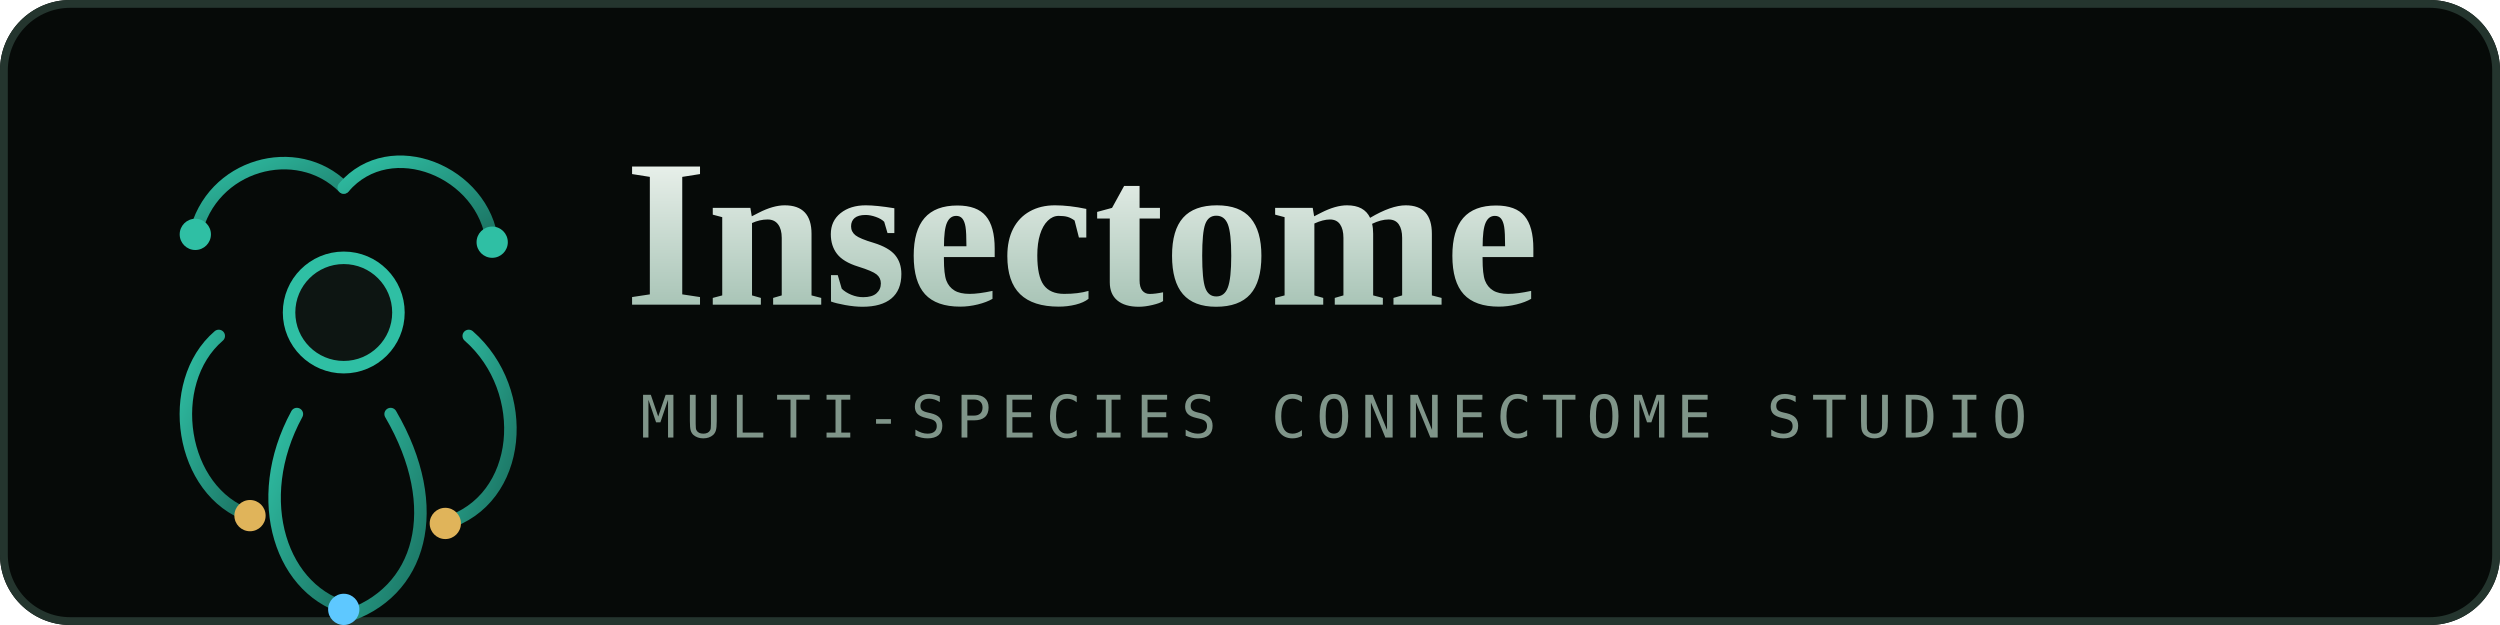
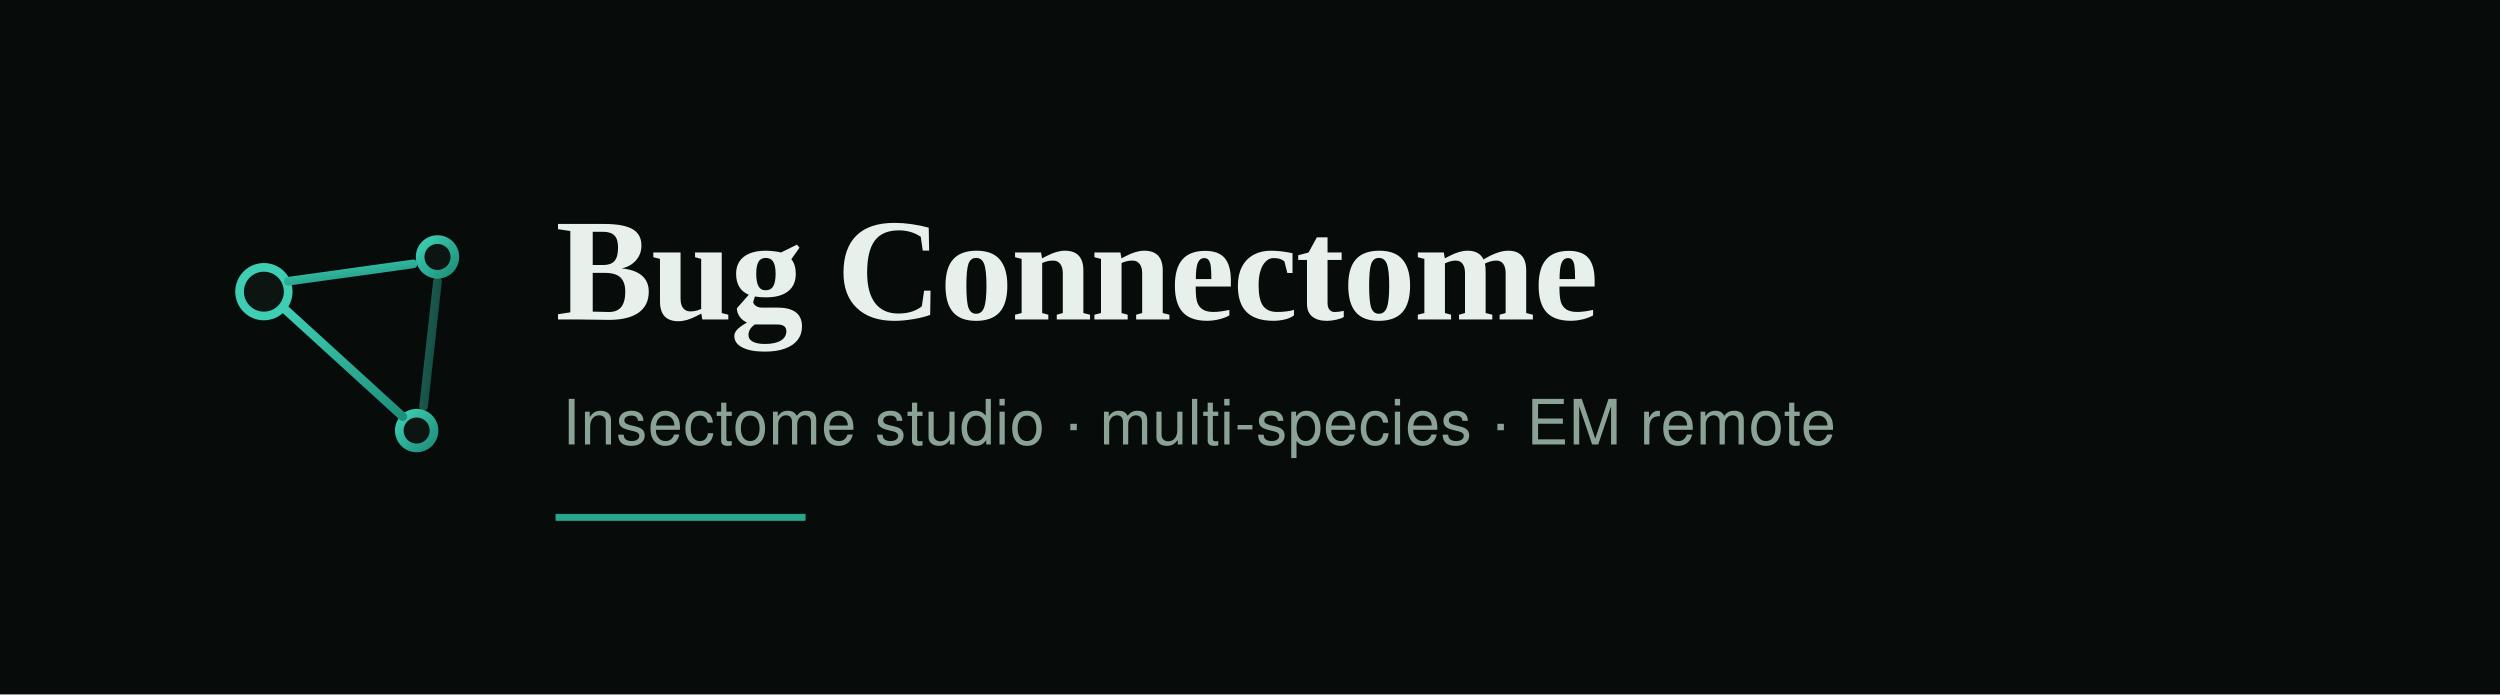
- <svg xmlns="http://www.w3.org/2000/svg" viewBox="0 0 640 160" role="img" aria-label="Insectome">
+ <svg xmlns="http://www.w3.org/2000/svg" viewBox="0 0 720 200" role="img" aria-label="Bug Connectome Project — Insectome">
  <defs>
-     <linearGradient id="g" x1="0%" y1="0%" x2="100%" y2="100%">
-       <stop offset="0%" stop-color="#2fbfa4" />
-       <stop offset="100%" stop-color="#1a6f5f" />
-     </linearGradient>
-     <linearGradient id="ink" x1="0%" y1="0%" x2="0%" y2="100%">
-       <stop offset="0%" stop-color="#e7efe9" />
-       <stop offset="100%" stop-color="#a8c4b6" />
+     <linearGradient id="teal" x1="0" y1="0" x2="1" y2="1">
+       <stop offset="0%" stop-color="#3dceb4" />
+       <stop offset="100%" stop-color="#1e8f7a" />
    </linearGradient>
  </defs>
-   <rect width="640" height="160" rx="18" fill="#060a08" />
-   <rect x="1" y="1" width="638" height="158" rx="17" fill="none" stroke="#24352e" stroke-width="2" />
-   <g transform="translate(36,28)" fill="none" stroke="url(#g)" stroke-width="3.2" stroke-linecap="round" stroke-linejoin="round">
-     <circle cx="52" cy="52" r="14" fill="#0d1512" stroke="#2fbfa4" />
-     <path d="M52 20 C40 8 18 14 14 32" />
-     <path d="M52 20 C64 6 88 16 90 34" />
-     <path d="M20 58 C6 70 10 98 28 104" />
-     <path d="M84 58 C100 72 98 100 78 106" />
-     <path d="M40 78 C28 100 36 124 54 128" />
-     <path d="M64 78 C78 102 72 124 52 130" />
-     <circle cx="14" cy="32" r="4" fill="#2fbfa4" stroke="none" />
-     <circle cx="90" cy="34" r="4" fill="#2fbfa4" stroke="none" />
-     <circle cx="28" cy="104" r="4" fill="#e0b45a" stroke="none" />
-     <circle cx="78" cy="106" r="4" fill="#e0b45a" stroke="none" />
-     <circle cx="52" cy="128" r="4" fill="#5ec8ff" stroke="none" />
+   <rect width="720" height="200" fill="#070b09" />
+   <g transform="translate(48,56)" stroke="url(#teal)" stroke-width="2.5" fill="none" stroke-linecap="round">
+     <circle cx="28" cy="28" r="7" fill="#0c1512" stroke="#3dceb4" />
+     <circle cx="78" cy="18" r="5" fill="#0c1512" />
+     <circle cx="72" cy="68" r="5" fill="#0c1512" />
+     <path d="M35 25 L71 20" />
+     <path d="M34 33 L68 64" />
+     <path d="M78 25 L74 61" stroke-opacity="0.45" />
  </g>
-   <text x="160" y="78" font-family="Georgia, 'Times New Roman', serif" font-size="54" font-weight="700" fill="url(#ink)">Insectome</text>
-   <text x="164" y="112" font-family="'IBM Plex Mono', Consolas, monospace" font-size="15" letter-spacing="2.5" fill="#7f9589">MULTI-SPECIES CONNECTOME STUDIO</text>
+   <text x="160" y="92" font-family="Georgia, 'Times New Roman', Times, serif" font-size="42" font-weight="600" fill="#e8f0eb" letter-spacing="-0.5">Bug Connectome</text>
+   <text x="162" y="128" font-family="'IBM Plex Sans', 'Segoe UI', Helvetica, Arial, sans-serif" font-size="18" fill="#8aa396" letter-spacing="0.2">Insectome studio · multi-species · EM remote</text>
+   <rect x="160" y="148" width="72" height="2" fill="#2fbfa4" opacity="0.85" />
</svg>
